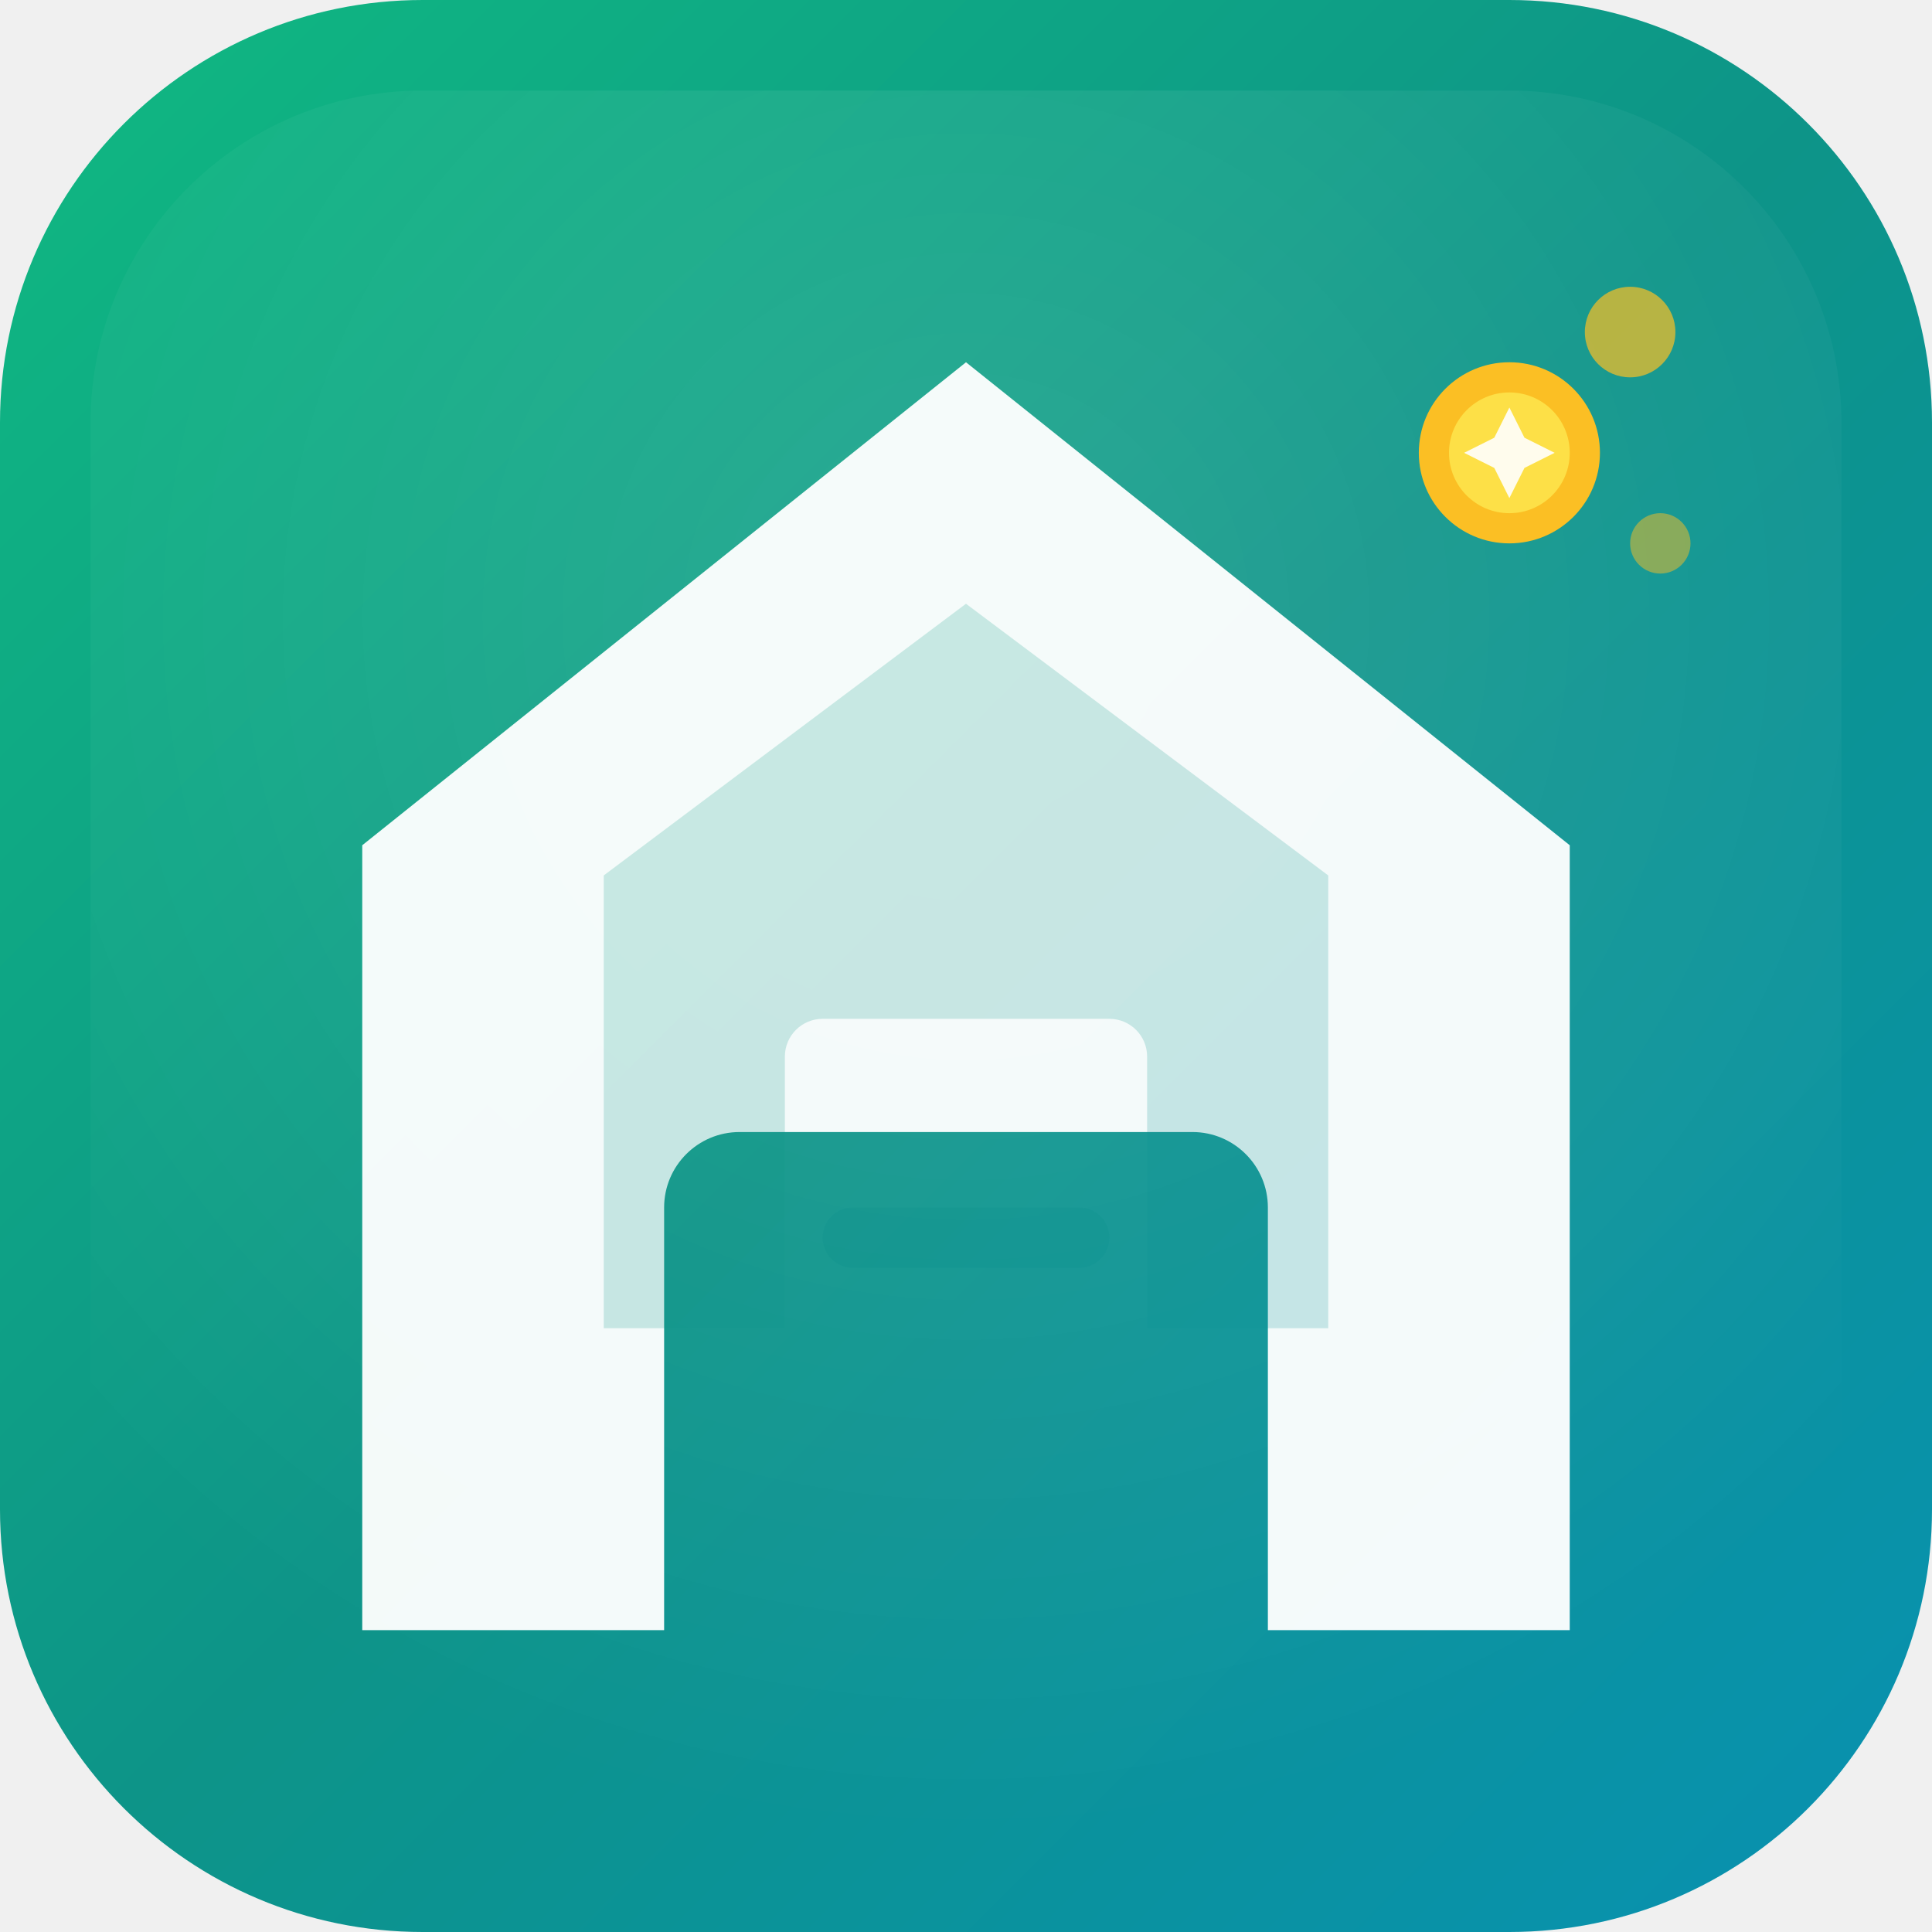
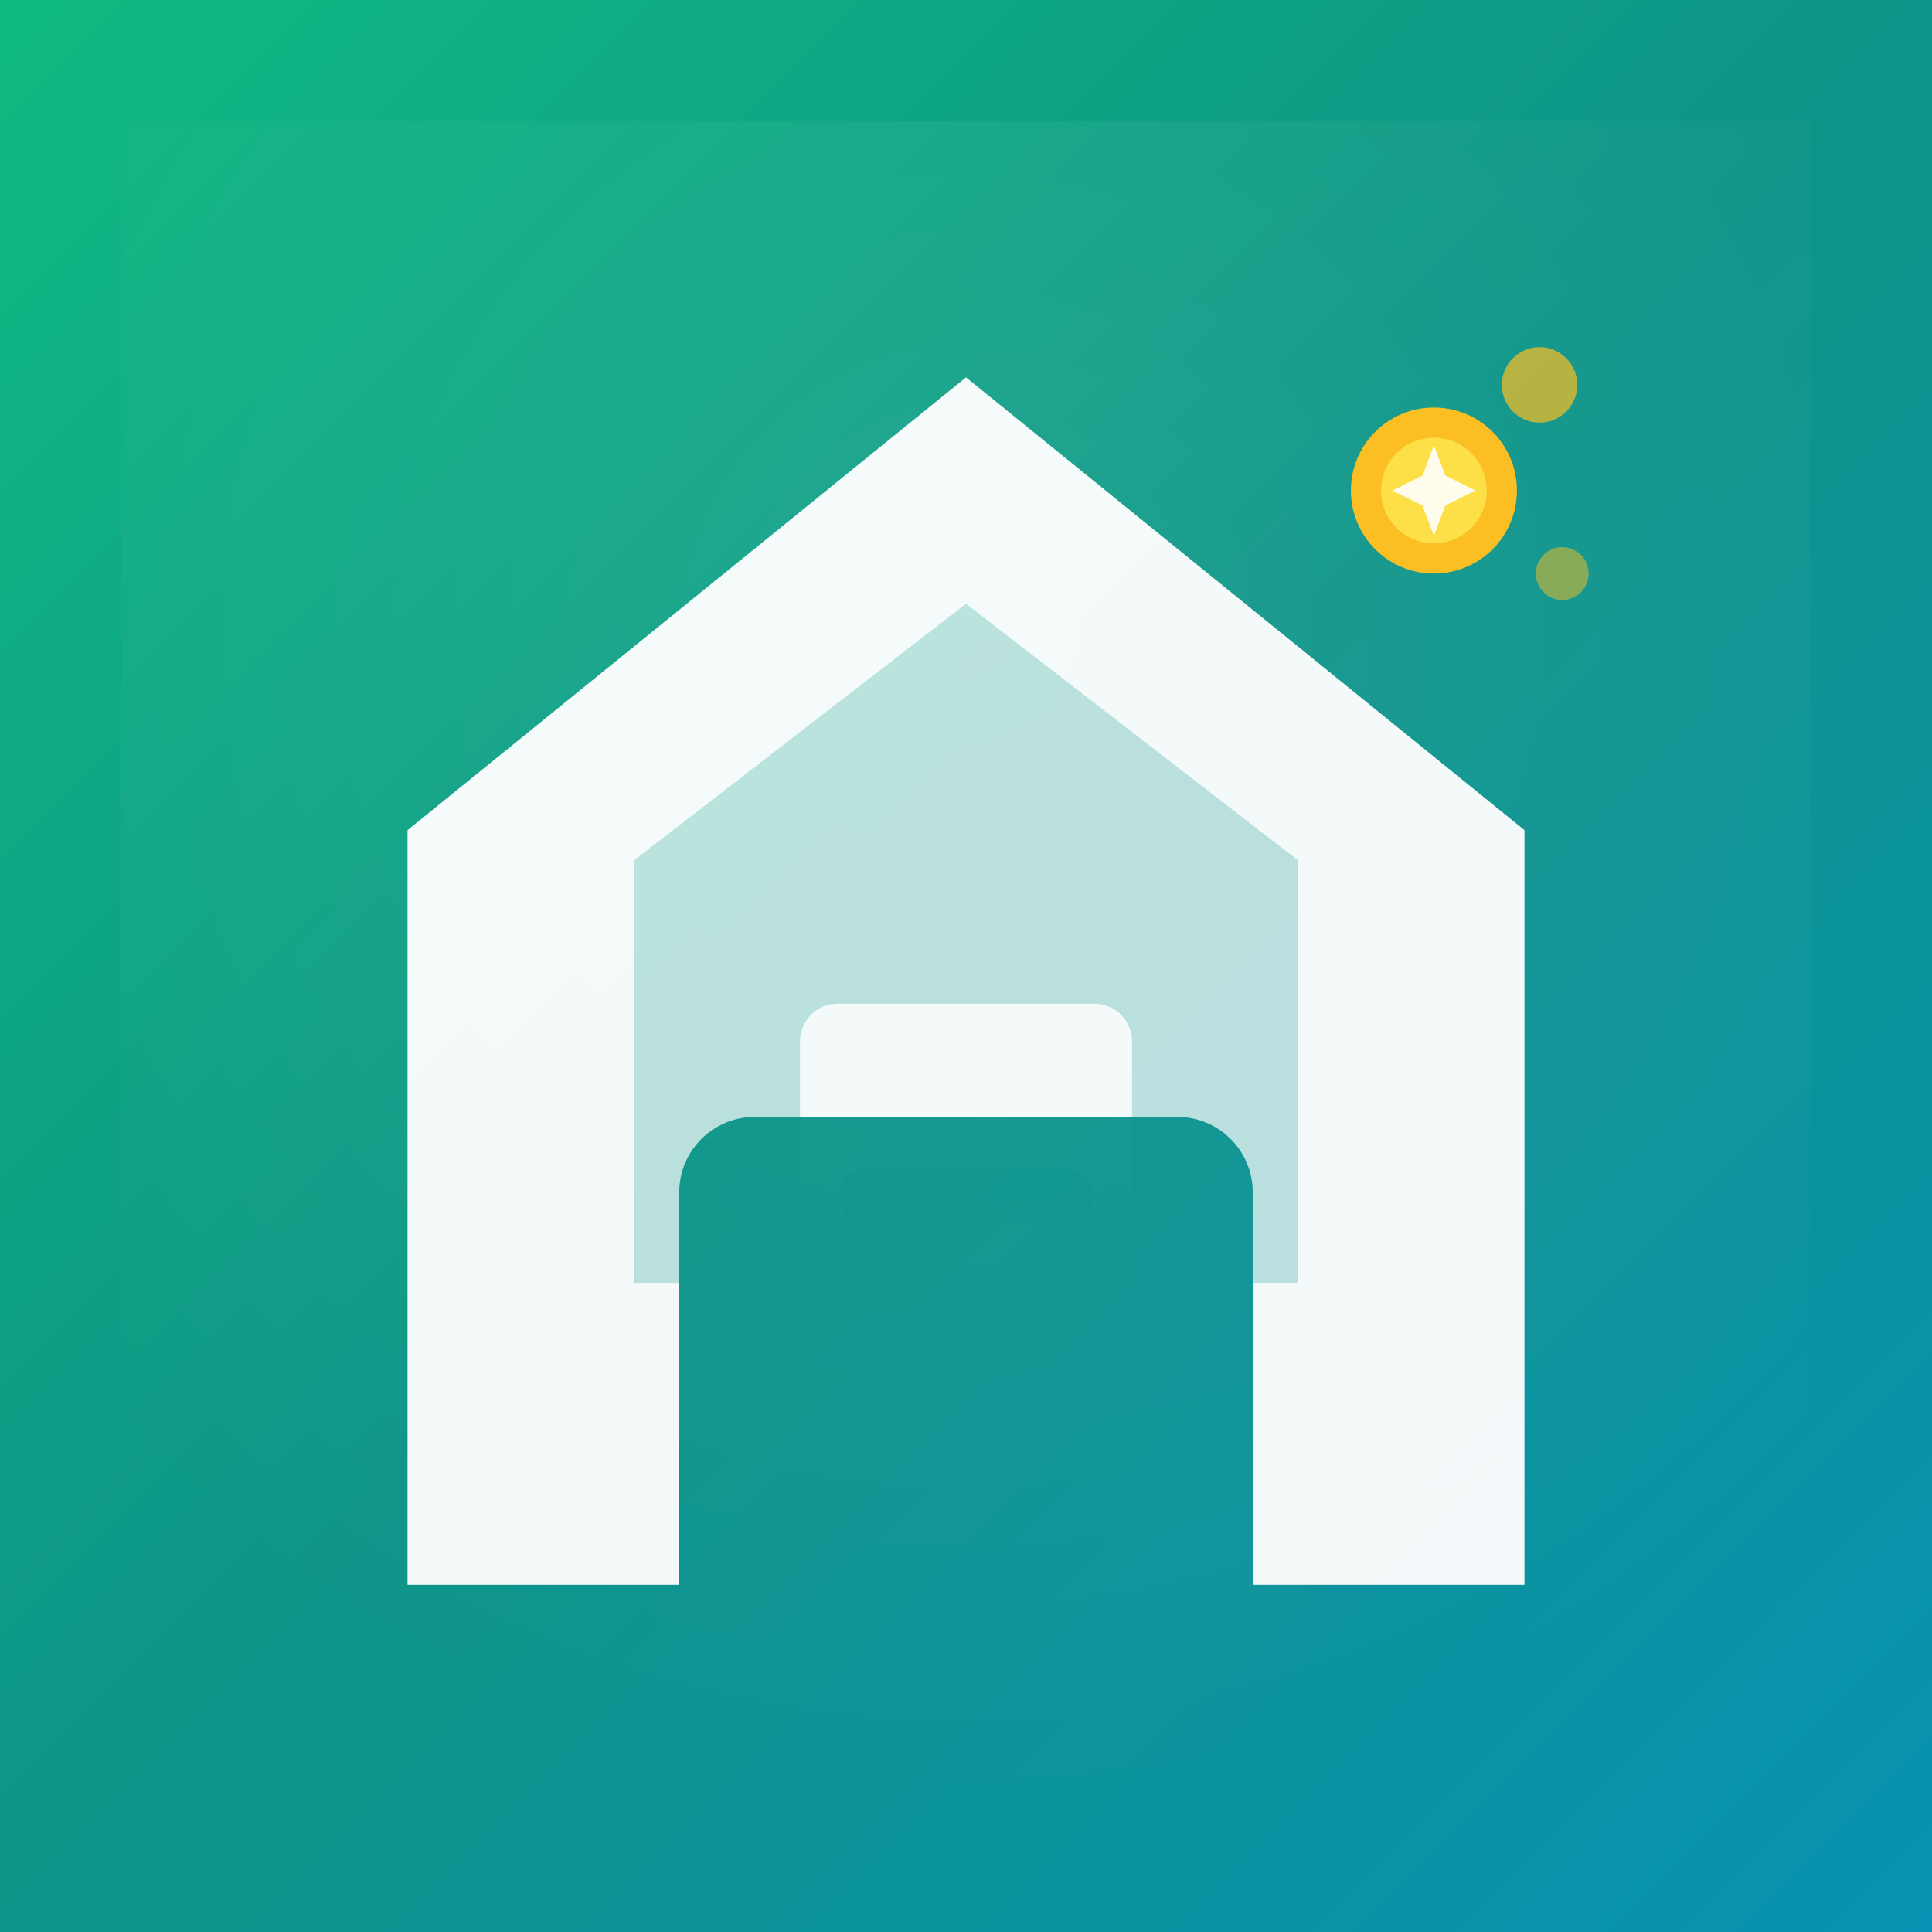
<svg xmlns="http://www.w3.org/2000/svg" width="512" height="512" viewBox="0 0 512 512" fill="none">
-   <rect width="512" height="512" rx="112" fill="url(#bg-gradient)" />
-   <rect x="24" y="24" width="464" height="464" rx="88" fill="url(#inner-glow)" fill-opacity="0.3" />
-   <path d="M256 96L96 224V432H176V320C176 308.954 184.954 300 196 300H316C327.046 300 336 308.954 336 320V432H416V224L256 96Z" fill="white" fill-opacity="0.95" />
-   <path d="M256 160L160 232V352H208V280C208 274.477 212.477 270 218 270H294C299.523 270 304 274.477 304 280V352H352V232L256 160Z" fill="url(#bg-gradient)" fill-opacity="0.2" />
-   <rect x="218" y="320" width="76" height="16" rx="8" fill="url(#bg-gradient)" fill-opacity="0.3" />
-   <circle cx="400" cy="120" r="24" fill="#FBBF24" />
-   <circle cx="400" cy="120" r="16" fill="#FDE047" />
-   <circle cx="432" cy="88" r="12" fill="#FBBF24" fill-opacity="0.7" />
-   <circle cx="440" cy="144" r="8" fill="#FBBF24" fill-opacity="0.5" />
-   <path d="M400 108L404 116L412 120L404 124L400 132L396 124L388 120L396 116L400 108Z" fill="white" fill-opacity="0.9" />
+   <rect width="512" height="512" fill="url(#bg-gradient)" />
+   <rect x="32" y="32" width="448" height="448" fill="url(#inner-glow)" fill-opacity="0.2" />
+   <path d="M256 100L108 220V420H180V316C180 304.954 188.954 296 200 296H312C323.046 296 332 304.954 332 316V420H404V220L256 100Z" fill="white" fill-opacity="0.95" />
+   <path d="M256 160L168 228V340H212V276C212 270.477 216.477 266 222 266H290C295.523 266 300 270.477 300 276V340H344V228L256 160Z" fill="url(#bg-gradient)" fill-opacity="0.25" />
+   <rect x="222" y="310" width="68" height="14" rx="7" fill="url(#bg-gradient)" fill-opacity="0.35" />
+   <circle cx="380" cy="130" r="22" fill="#FBBF24" />
+   <circle cx="380" cy="130" r="14" fill="#FDE047" />
+   <circle cx="408" cy="102" r="10" fill="#FBBF24" fill-opacity="0.7" />
+   <circle cx="414" cy="152" r="7" fill="#FBBF24" fill-opacity="0.5" />
+   <path d="M380 118L383 126L391 130L383 134L380 142L377 134L369 130L377 126L380 118Z" fill="white" fill-opacity="0.9" />
  <defs>
    <linearGradient id="bg-gradient" x1="0" y1="0" x2="512" y2="512" gradientUnits="userSpaceOnUse">
      <stop offset="0%" stop-color="#10B981" />
      <stop offset="50%" stop-color="#0D9488" />
      <stop offset="100%" stop-color="#0891B2" />
    </linearGradient>
    <radialGradient id="inner-glow" cx="0.5" cy="0.3" r="0.7" gradientUnits="objectBoundingBox">
      <stop offset="0%" stop-color="white" stop-opacity="0.4" />
      <stop offset="100%" stop-color="white" stop-opacity="0" />
    </radialGradient>
  </defs>
</svg>
